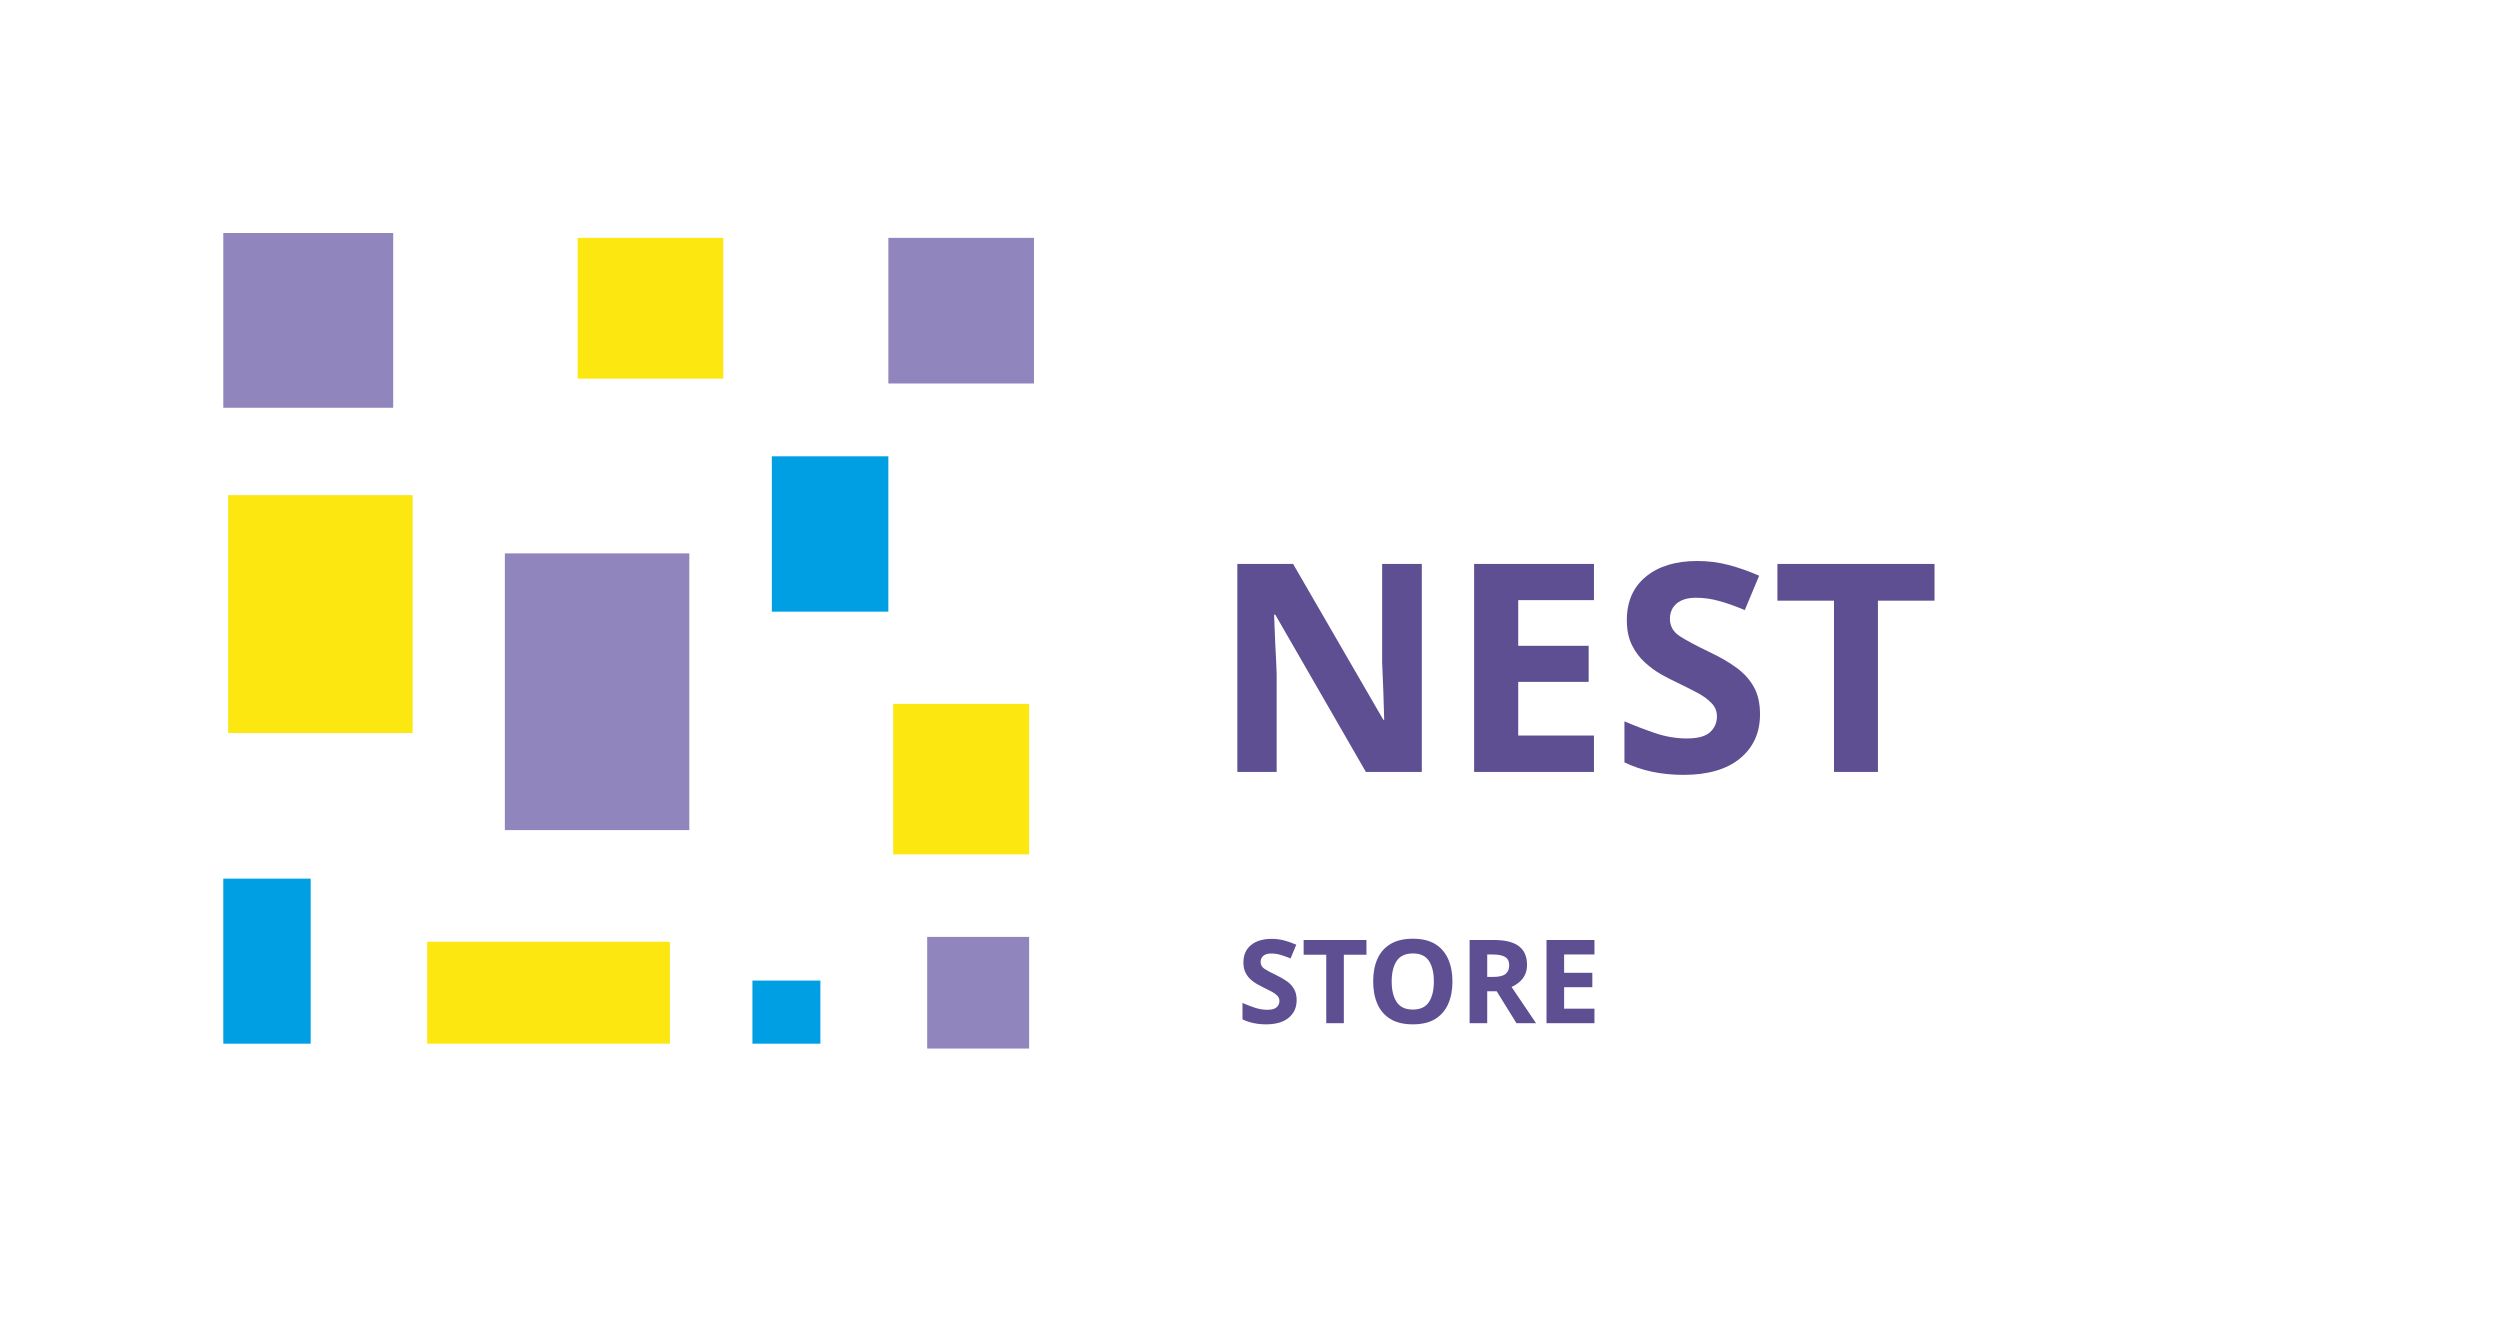
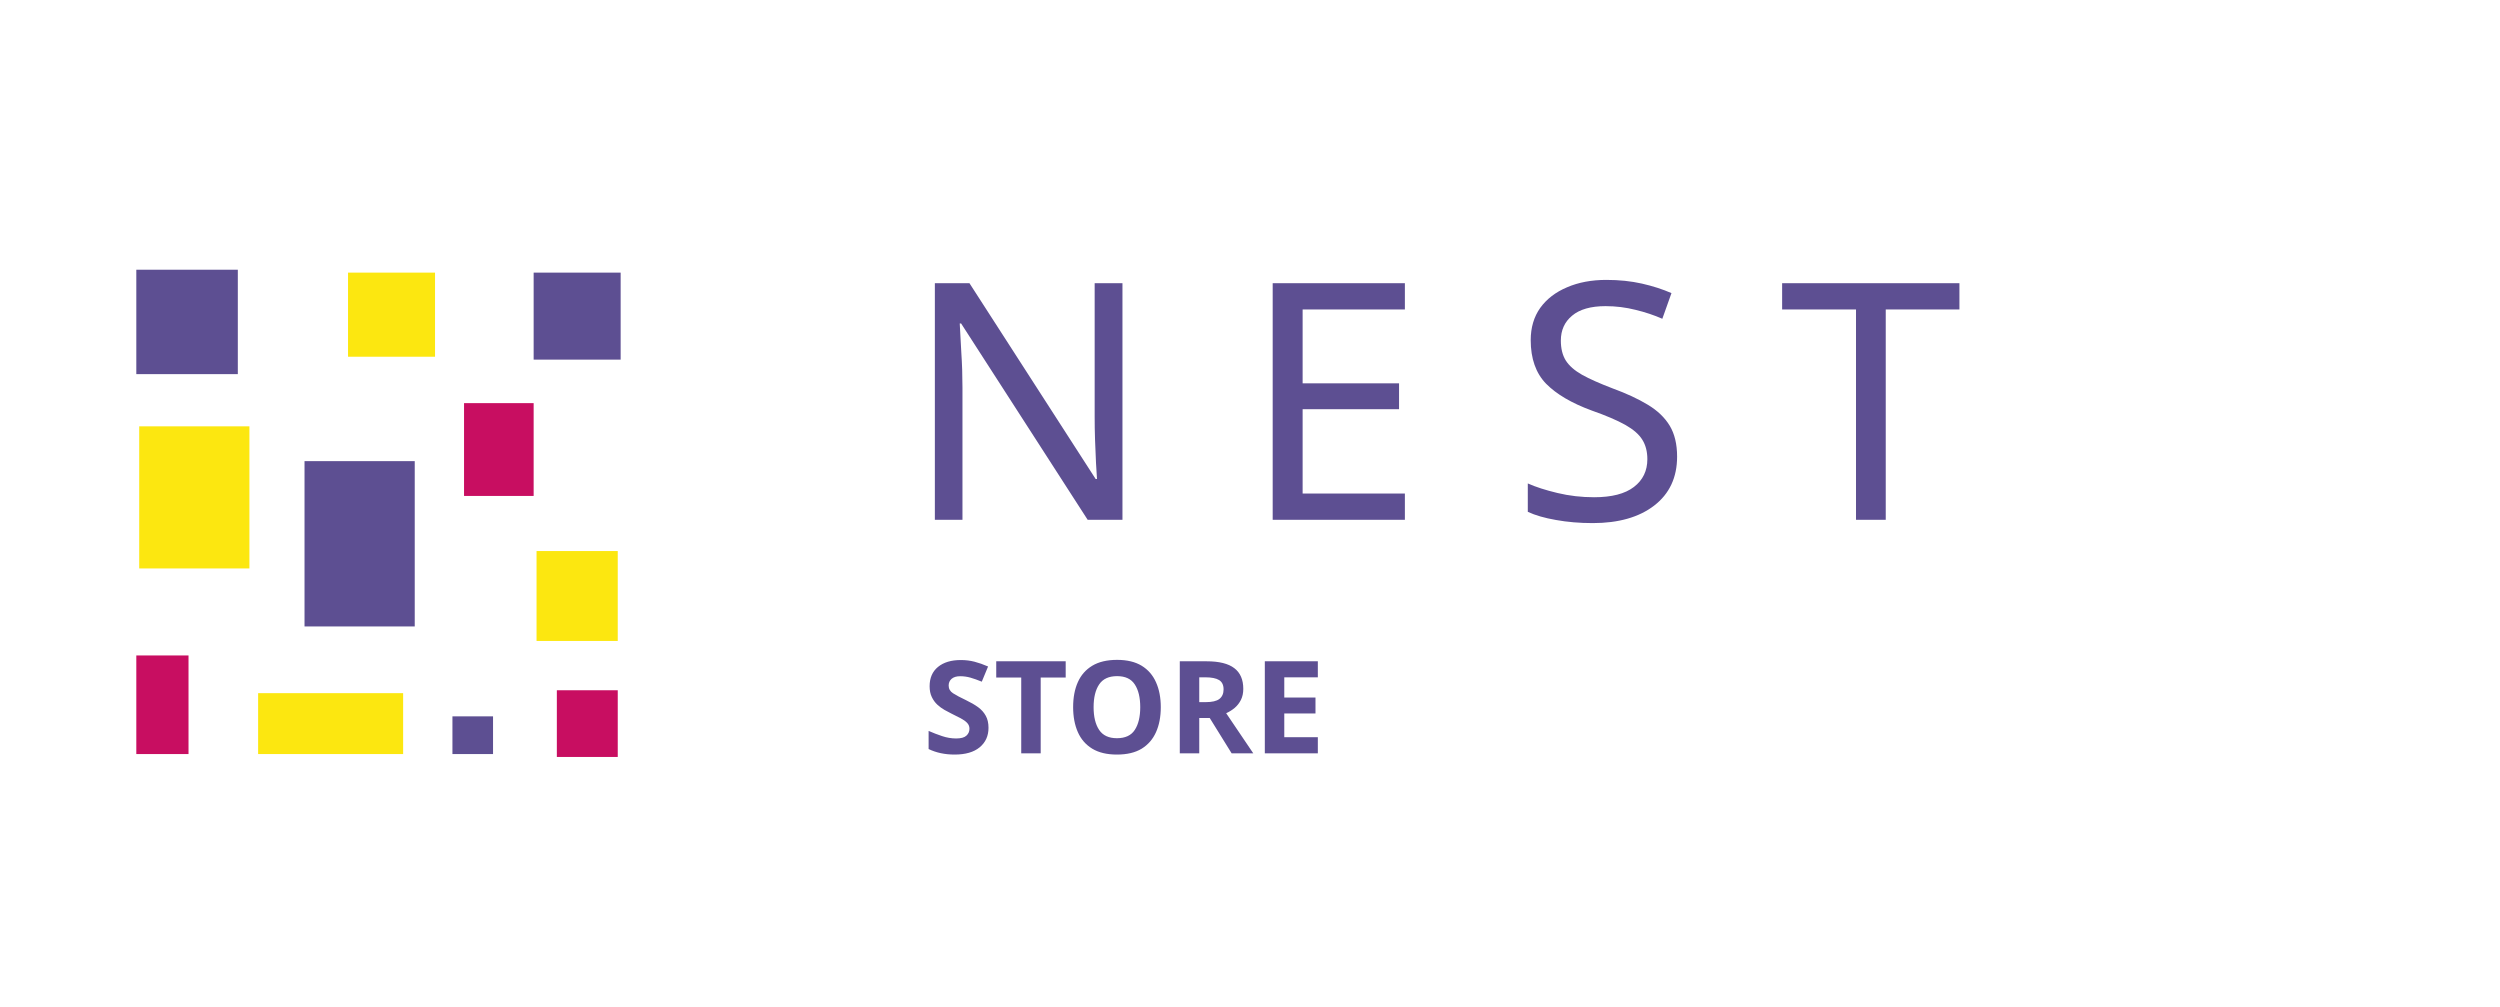
- <svg xmlns="http://www.w3.org/2000/svg" width="515" height="276" viewBox="0 0 515 276">
+ <svg xmlns="http://www.w3.org/2000/svg" width="1077.5" height="433.75" viewBox="0 0 862 347">
  <defs>
    <style>
-       .cls-1 {
-         fill: #9185be;
+       .cls-1, .cls-4, .cls-5 {
+         fill: #5d4f92;
      }

      .cls-2 {
        fill: #fce710;
      }

      .cls-3 {
-         fill: #009fe3;
+         fill: #c80e61;
      }

      .cls-4 {
        font-size: 26.62px;
-       }
- 
-       .cls-4, .cls-5 {
-         fill: #5d4f92;
-         font-family: a_GroticRough;
-         font-weight: 700;
+         font-family: "Arial Black";
      }

      .cls-5 {
        font-size: 24px;
+         font-family: a_GroticRough;
+         font-weight: 700;
      }
    </style>
  </defs>
-   <rect id="Rektangel_1" data-name="Rektangel 1" class="cls-1" x="46" y="48" width="35" height="36" />
-   <rect id="Rektangel_2" data-name="Rektangel 2" class="cls-1" x="104" y="114" width="38" height="57" />
-   <rect id="Rektangel_3" data-name="Rektangel 3" class="cls-1" x="183" y="49" width="30" height="30" />
-   <rect id="Rektangel_5" data-name="Rektangel 5" class="cls-2" x="47" y="102" width="38" height="49" />
-   <rect id="Rektangel_6" data-name="Rektangel 6" class="cls-2" x="119" y="49" width="30" height="29" />
-   <rect id="Rektangel_7" data-name="Rektangel 7" class="cls-2" x="184" y="145" width="28" height="31" />
-   <rect id="Rektangel_8" data-name="Rektangel 8" class="cls-2" x="88" y="194" width="50" height="21" />
-   <rect id="Rektangel_9" data-name="Rektangel 9" class="cls-3" x="159" y="94" width="24" height="32" />
-   <rect id="Rektangel_10" data-name="Rektangel 10" class="cls-3" x="46" y="181" width="18" height="34" />
-   <rect id="Rektangel_11" data-name="Rektangel 11" class="cls-3" x="155" y="202" width="14" height="13" />
-   <text id="NEST" class="cls-4" transform="translate(249.502 159.025) scale(2.254)">NEST</text>
-   <text id="STORE" class="cls-5" x="254.843" y="210.781">STORE</text>
-   <rect id="Rektangel_4" data-name="Rektangel 4" class="cls-1" x="191" y="193" width="21" height="23" />
+   <rect id="Rektangel_1" data-name="Rektangel 1" class="cls-1" x="47" y="93" width="35" height="36" />
+   <rect id="Rektangel_2" data-name="Rektangel 2" class="cls-1" x="105" y="159" width="38" height="57" />
+   <rect id="Rektangel_3" data-name="Rektangel 3" class="cls-1" x="184" y="94" width="30" height="30" />
+   <rect id="Rektangel_5" data-name="Rektangel 5" class="cls-2" x="48" y="147" width="38" height="49" />
+   <rect id="Rektangel_6" data-name="Rektangel 6" class="cls-2" x="120" y="94" width="30" height="29" />
+   <rect id="Rektangel_7" data-name="Rektangel 7" class="cls-2" x="185" y="190" width="28" height="31" />
+   <rect id="Rektangel_8" data-name="Rektangel 8" class="cls-2" x="89" y="239" width="50" height="21" />
+   <rect id="Rektangel_9" data-name="Rektangel 9" class="cls-3" x="160" y="139" width="24" height="32" />
+   <rect id="Rektangel_10" data-name="Rektangel 10" class="cls-3" x="47" y="226" width="18" height="34" />
+   <rect id="Rektangel_11" data-name="Rektangel 11" class="cls-1" x="156" y="247" width="14" height="13" />
+   <text id="N_E_S_T_kopiera_2" data-name="N E S T kopiera 2" class="cls-4" transform="matrix(4.29, 0, 0, 4.29, 311.279, 179.225)">N E S T</text>
+   <text id="STORE" class="cls-5" transform="translate(318.131 259.741) scale(1.851)">STORE</text>
+   <rect id="Rektangel_4" data-name="Rektangel 4" class="cls-3" x="192" y="238" width="21" height="23" />
</svg>
